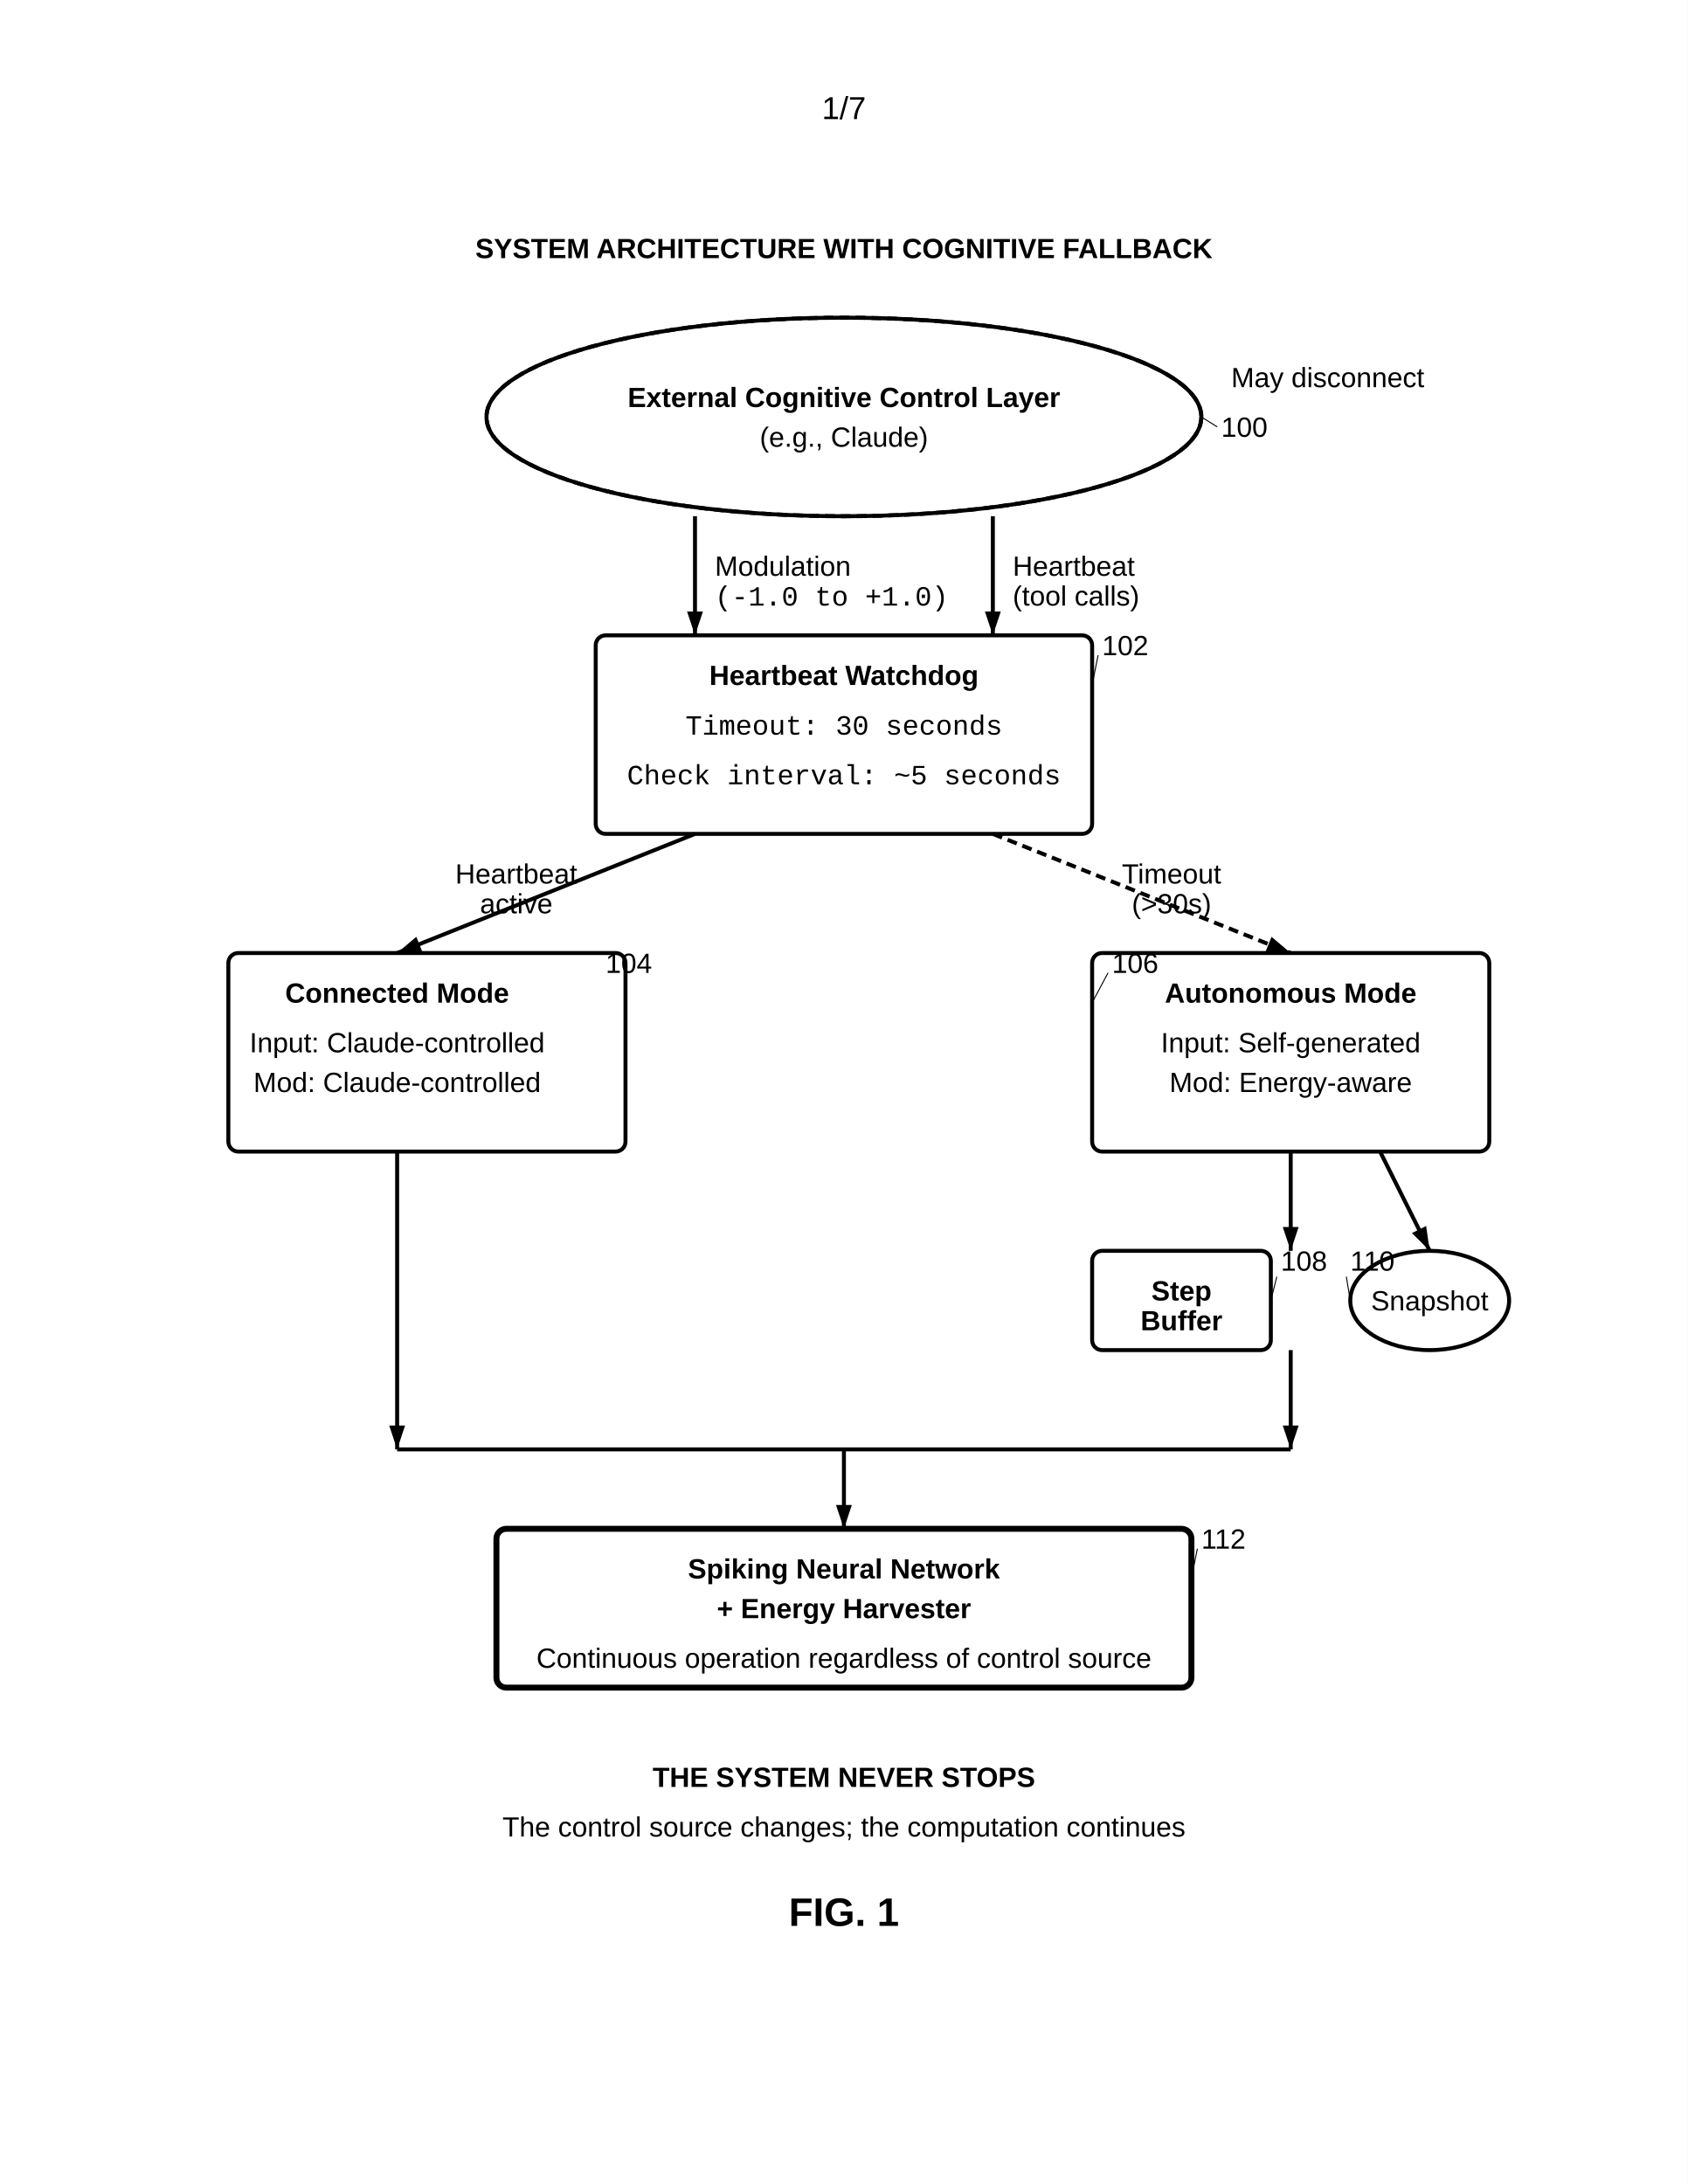
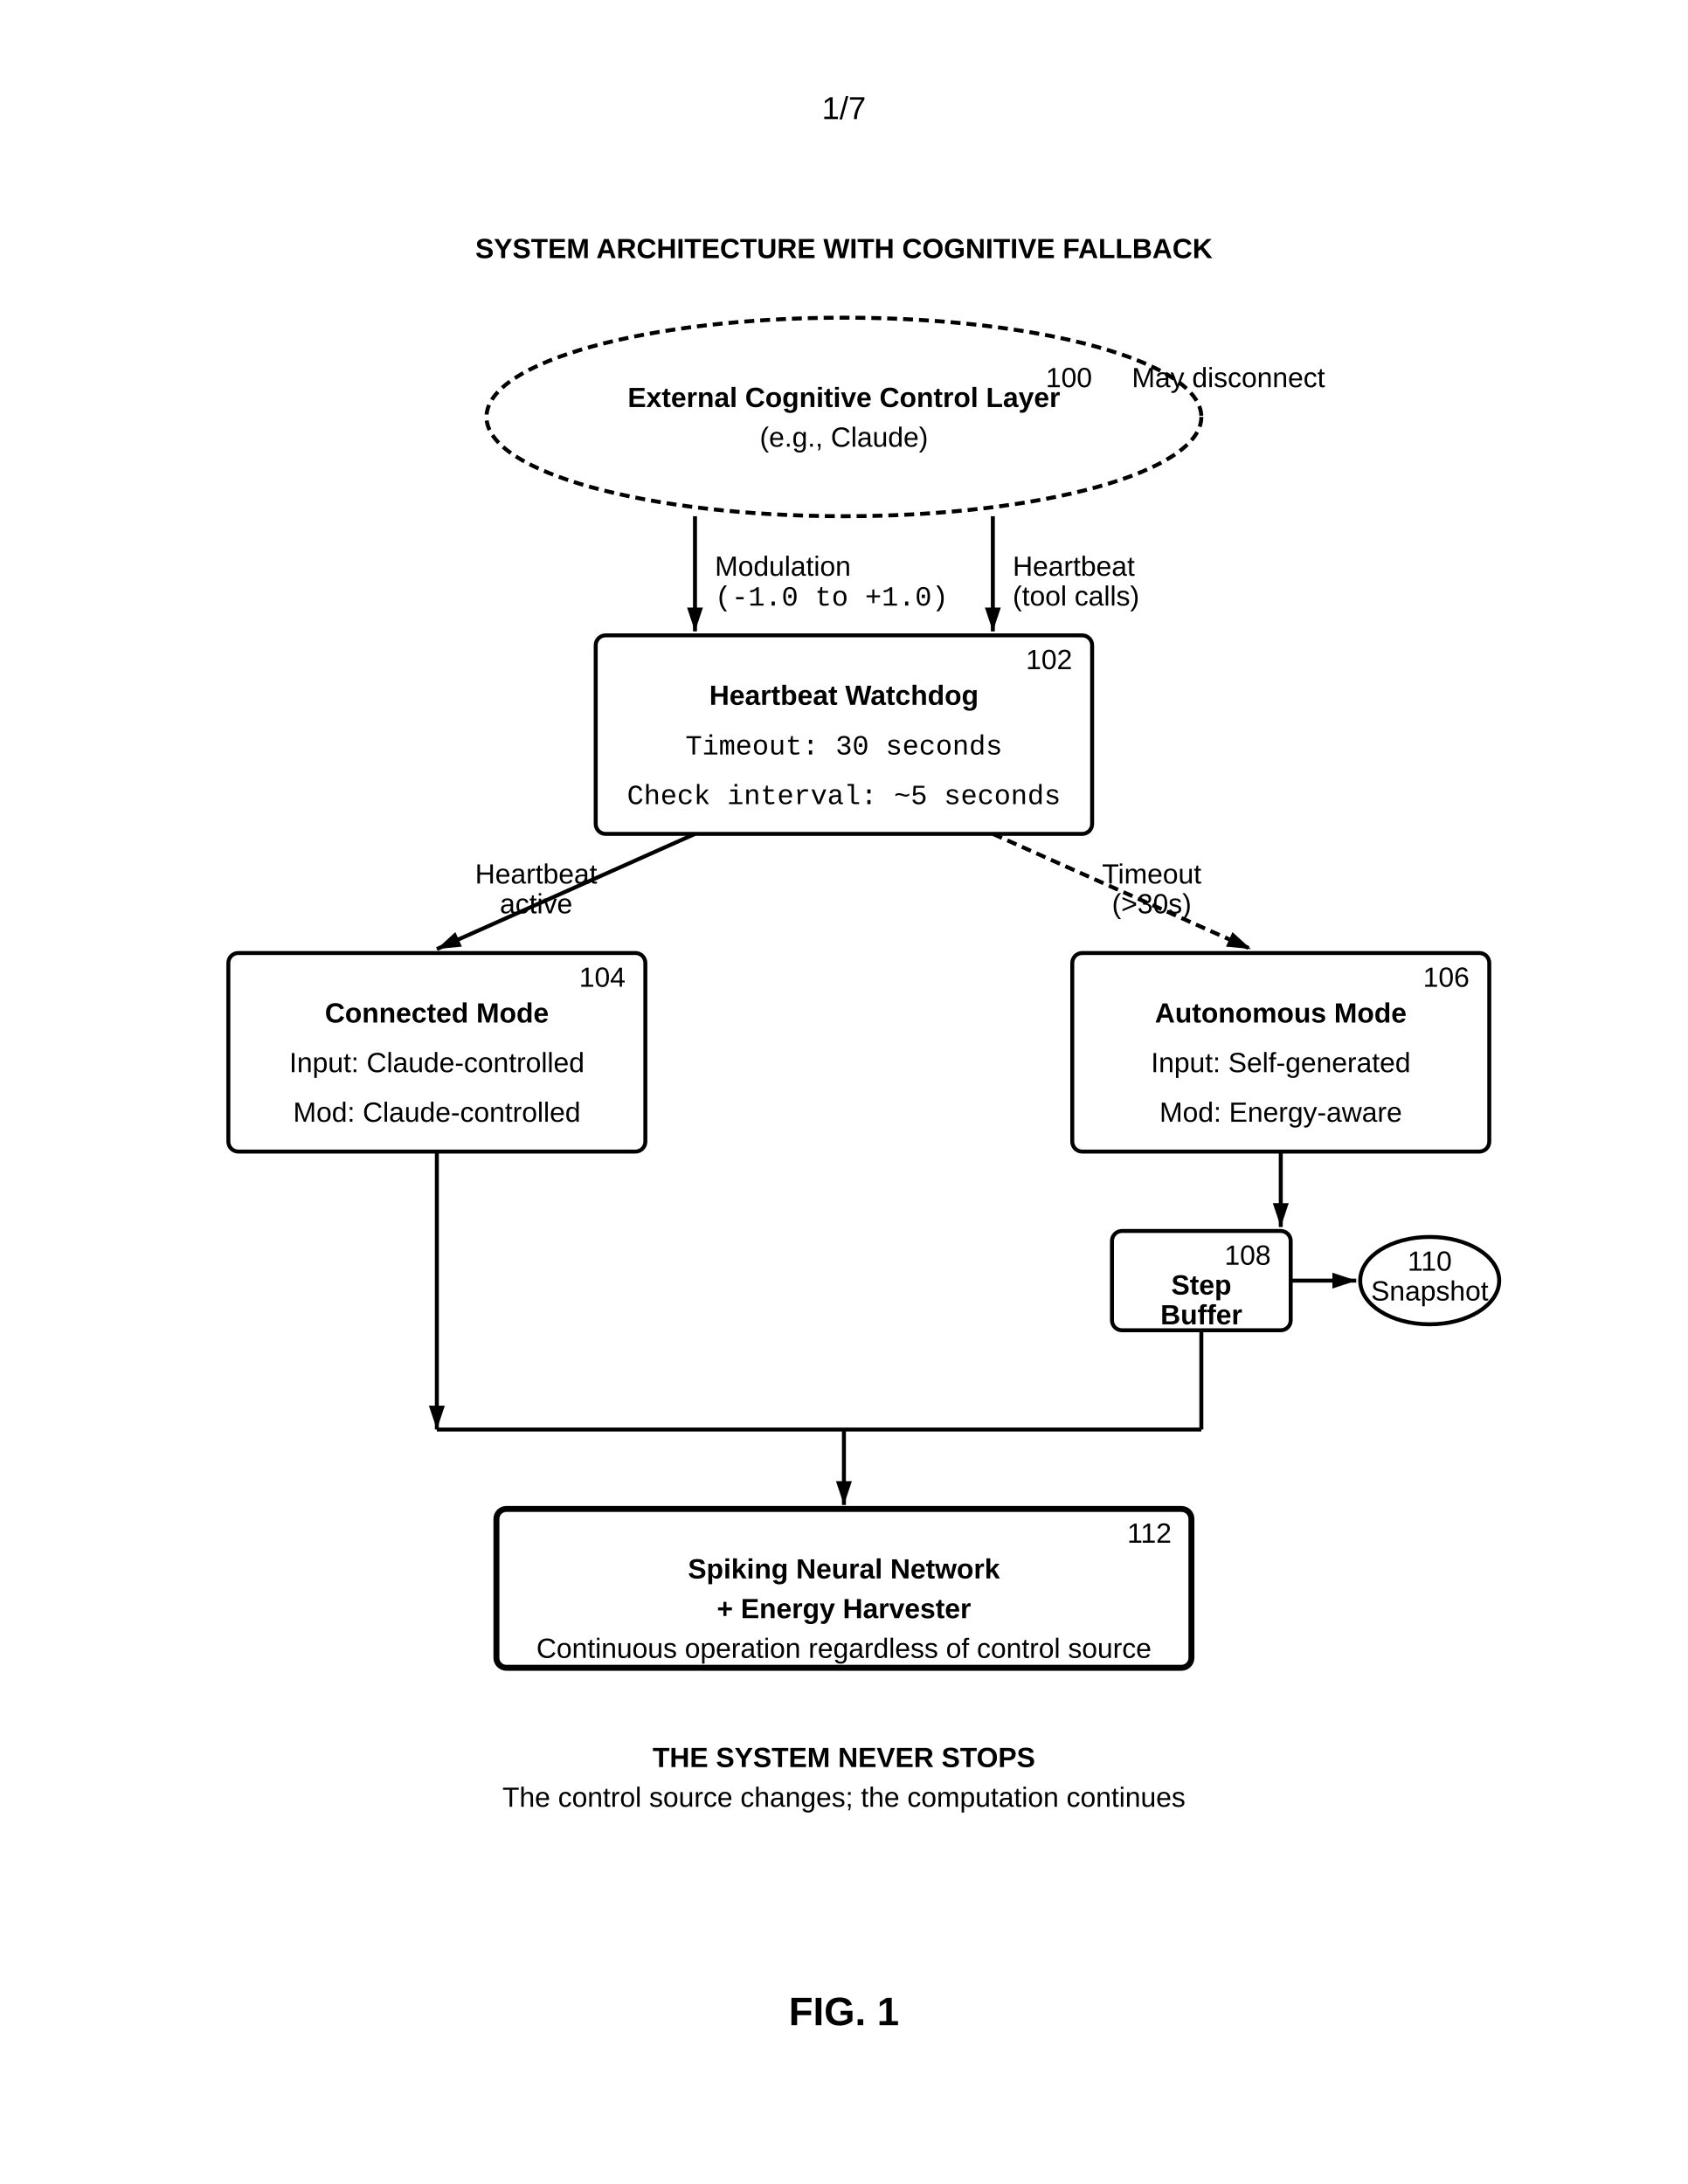
<svg xmlns="http://www.w3.org/2000/svg" width="8.5in" height="11in" viewBox="0 0 850 1100">
  <defs>
    <marker id="ah" markerWidth="6" markerHeight="4" refX="6" refY="2" orient="auto">
      <polygon points="0 0, 6 2, 0 4" fill="black" />
    </marker>
-     <pattern id="hatch" patternUnits="userSpaceOnUse" width="8" height="8" patternTransform="rotate(45)">
-       <line x1="0" y1="0" x2="0" y2="8" stroke="black" stroke-width="1" />
-     </pattern>
-     <pattern id="hatchLight" patternUnits="userSpaceOnUse" width="12" height="12" patternTransform="rotate(45)">
-       <line x1="0" y1="0" x2="0" y2="12" stroke="black" stroke-width="0.5" />
-     </pattern>
  </defs>
  <rect width="100%" height="100%" fill="white" />
  <text x="425" y="60" font-family="Arial, sans-serif" font-size="16" text-anchor="middle">1/7</text>
-   <g transform="translate(0, 50)">
-     <text x="425" y="80" font-family="Arial, sans-serif" font-size="14" font-weight="bold" text-anchor="middle">SYSTEM ARCHITECTURE WITH COGNITIVE FALLBACK</text>
-     <ellipse cx="425" cy="160" rx="180" ry="50" fill="none" stroke="black" stroke-width="2" />
-     <ellipse cx="425" cy="160" rx="180" ry="50" fill="none" stroke="black" stroke-width="2" stroke-dasharray="5,3" />
-     <text x="425" y="155" font-family="Arial, sans-serif" font-size="14" font-weight="bold" text-anchor="middle">External Cognitive Control Layer</text>
-     <text x="425" y="175" font-family="Arial, sans-serif" font-size="14" text-anchor="middle">(e.g., Claude)</text>
-     <text x="620" y="145" font-family="Arial, sans-serif" font-size="14" text-anchor="start">May disconnect</text>
-     <text x="615" y="170" font-family="Arial, sans-serif" font-size="14" text-anchor="start">100</text>
-     <line x1="613" y1="165" x2="605" y2="160" stroke="black" stroke-width="0.5" />
-     <line x1="350" y1="210" x2="350" y2="270" stroke="black" stroke-width="2" marker-end="url(#ah)" />
-     <text x="360" y="240" font-family="Arial, sans-serif" font-size="14" text-anchor="start">Modulation</text>
-     <text x="360" y="255" font-family="Courier New, monospace" font-size="14" text-anchor="start">(-1.0 to +1.0)</text>
-     <line x1="500" y1="210" x2="500" y2="270" stroke="black" stroke-width="2" marker-end="url(#ah)" />
-     <text x="510" y="240" font-family="Arial, sans-serif" font-size="14" text-anchor="start">Heartbeat</text>
-     <text x="510" y="255" font-family="Arial, sans-serif" font-size="14" text-anchor="start">(tool calls)</text>
-     <rect x="300" y="270" width="250" height="100" rx="5" fill="none" stroke="black" stroke-width="2" />
-     <text x="425" y="295" font-family="Arial, sans-serif" font-size="14" font-weight="bold" text-anchor="middle">Heartbeat Watchdog</text>
-     <text x="425" y="320" font-family="Courier New, monospace" font-size="14" text-anchor="middle">Timeout: 30 seconds</text>
-     <text x="425" y="345" font-family="Courier New, monospace" font-size="14" text-anchor="middle">Check interval: ~5 seconds</text>
-     <text x="555" y="280" font-family="Arial, sans-serif" font-size="14" text-anchor="start">102</text>
-     <line x1="553" y1="280" x2="550" y2="295" stroke="black" stroke-width="0.5" />
-     <line x1="350" y1="370" x2="200" y2="430" stroke="black" stroke-width="2" marker-end="url(#ah)" />
-     <text x="260" y="395" font-family="Arial, sans-serif" font-size="14" text-anchor="middle">Heartbeat</text>
-     <text x="260" y="410" font-family="Arial, sans-serif" font-size="14" text-anchor="middle">active</text>
-     <line x1="500" y1="370" x2="650" y2="430" stroke="black" stroke-width="2" stroke-dasharray="5,3" marker-end="url(#ah)" />
-     <text x="590" y="395" font-family="Arial, sans-serif" font-size="14" text-anchor="middle">Timeout</text>
-     <text x="590" y="410" font-family="Arial, sans-serif" font-size="14" text-anchor="middle">(&gt;30s)</text>
-     <rect x="115" y="430" width="200" height="100" rx="5" fill="none" stroke="black" stroke-width="2" />
-     <text x="200" y="455" font-family="Arial, sans-serif" font-size="14" font-weight="bold" text-anchor="middle">Connected Mode</text>
-     <text x="200" y="480" font-family="Arial, sans-serif" font-size="14" text-anchor="middle">Input: Claude-controlled</text>
-     <text x="200" y="500" font-family="Arial, sans-serif" font-size="14" text-anchor="middle">Mod: Claude-controlled</text>
-     <text x="305" y="440" font-family="Arial, sans-serif" font-size="14" text-anchor="start">104</text>
-     <line x1="315" y1="443" x2="315" y2="455" stroke="black" stroke-width="0.5" />
-     <rect x="550" y="430" width="200" height="100" rx="5" fill="none" stroke="black" stroke-width="2" />
-     <text x="650" y="455" font-family="Arial, sans-serif" font-size="14" font-weight="bold" text-anchor="middle">Autonomous Mode</text>
-     <text x="650" y="480" font-family="Arial, sans-serif" font-size="14" text-anchor="middle">Input: Self-generated</text>
-     <text x="650" y="500" font-family="Arial, sans-serif" font-size="14" text-anchor="middle">Mod: Energy-aware</text>
-     <text x="560" y="440" font-family="Arial, sans-serif" font-size="14" text-anchor="start">106</text>
-     <line x1="558" y1="440" x2="550" y2="455" stroke="black" stroke-width="0.5" />
-     <line x1="650" y1="530" x2="650" y2="580" stroke="black" stroke-width="2" marker-end="url(#ah)" />
-     <rect x="550" y="580" width="90" height="50" rx="5" fill="none" stroke="black" stroke-width="2" />
-     <text x="595" y="605" font-family="Arial, sans-serif" font-size="14" font-weight="bold" text-anchor="middle">Step</text>
-     <text x="595" y="620" font-family="Arial, sans-serif" font-size="14" font-weight="bold" text-anchor="middle">Buffer</text>
-     <text x="645" y="590" font-family="Arial, sans-serif" font-size="14" text-anchor="start">108</text>
-     <line x1="643" y1="593" x2="640" y2="605" stroke="black" stroke-width="0.5" />
-     <ellipse cx="720" cy="605" rx="40" ry="25" fill="none" stroke="black" stroke-width="2" />
-     <text x="720" y="610" font-family="Arial, sans-serif" font-size="14" text-anchor="middle">Snapshot</text>
-     <text x="680" y="590" font-family="Arial, sans-serif" font-size="14" text-anchor="start">110</text>
-     <line x1="678" y1="593" x2="680" y2="605" stroke="black" stroke-width="0.5" />
-     <line x1="695" y1="530" x2="720" y2="580" stroke="black" stroke-width="2" marker-end="url(#ah)" />
-     <line x1="200" y1="530" x2="200" y2="680" stroke="black" stroke-width="2" marker-end="url(#ah)" />
-     <line x1="650" y1="630" x2="650" y2="680" stroke="black" stroke-width="2" marker-end="url(#ah)" />
-     <line x1="200" y1="680" x2="650" y2="680" stroke="black" stroke-width="2" />
-     <line x1="425" y1="680" x2="425" y2="720" stroke="black" stroke-width="2" marker-end="url(#ah)" />
-     <rect x="250" y="720" width="350" height="80" rx="5" fill="none" stroke="black" stroke-width="3" />
-     <text x="425" y="745" font-family="Arial, sans-serif" font-size="14" font-weight="bold" text-anchor="middle">Spiking Neural Network</text>
-     <text x="425" y="765" font-family="Arial, sans-serif" font-size="14" font-weight="bold" text-anchor="middle">+ Energy Harvester</text>
-     <text x="425" y="790" font-family="Arial, sans-serif" font-size="14" text-anchor="middle">Continuous operation regardless of control source</text>
-     <text x="605" y="730" font-family="Arial, sans-serif" font-size="14" text-anchor="start">112</text>
-     <line x1="603" y1="730" x2="600" y2="745" stroke="black" stroke-width="0.5" />
-     <text x="425" y="850" font-family="Arial, sans-serif" font-size="14" font-weight="bold" text-anchor="middle">THE SYSTEM NEVER STOPS</text>
-     <text x="425" y="875" font-family="Arial, sans-serif" font-size="14" text-anchor="middle">The control source changes; the computation continues</text>
-     <text x="425" y="920" font-family="Arial, sans-serif" font-size="20" font-weight="bold" text-anchor="middle">FIG. 1</text>
-   </g>
+   <text x="425" y="130" font-family="Arial, sans-serif" font-size="14" font-weight="bold" text-anchor="middle">SYSTEM ARCHITECTURE WITH COGNITIVE FALLBACK</text>
+   <ellipse cx="425" cy="210" rx="180" ry="50" fill="none" stroke="black" stroke-width="2" stroke-dasharray="5,3" />
+   <text x="425" y="205" font-family="Arial, sans-serif" font-size="14" font-weight="bold" text-anchor="middle">External Cognitive Control Layer</text>
+   <text x="425" y="225" font-family="Arial, sans-serif" font-size="14" text-anchor="middle">(e.g., Claude)</text>
+   <text x="550" y="195" font-family="Arial, sans-serif" font-size="14" text-anchor="end">100</text>
+   <text x="570" y="195" font-family="Arial, sans-serif" font-size="14" text-anchor="start">May disconnect</text>
+   <line x1="350" y1="260" x2="350" y2="318" stroke="black" stroke-width="2" marker-end="url(#ah)" />
+   <text x="360" y="290" font-family="Arial, sans-serif" font-size="14" text-anchor="start">Modulation</text>
+   <text x="360" y="305" font-family="Courier New, monospace" font-size="14" text-anchor="start">(-1.0 to +1.0)</text>
+   <line x1="500" y1="260" x2="500" y2="318" stroke="black" stroke-width="2" marker-end="url(#ah)" />
+   <text x="510" y="290" font-family="Arial, sans-serif" font-size="14" text-anchor="start">Heartbeat</text>
+   <text x="510" y="305" font-family="Arial, sans-serif" font-size="14" text-anchor="start">(tool calls)</text>
+   <rect x="300" y="320" width="250" height="100" rx="5" fill="none" stroke="black" stroke-width="2" />
+   <text x="540" y="337" font-family="Arial, sans-serif" font-size="14" text-anchor="end">102</text>
+   <text x="425" y="355" font-family="Arial, sans-serif" font-size="14" font-weight="bold" text-anchor="middle">Heartbeat Watchdog</text>
+   <text x="425" y="380" font-family="Courier New, monospace" font-size="14" text-anchor="middle">Timeout: 30 seconds</text>
+   <text x="425" y="405" font-family="Courier New, monospace" font-size="14" text-anchor="middle">Check interval: ~5 seconds</text>
+   <line x1="350" y1="420" x2="220" y2="478" stroke="black" stroke-width="2" marker-end="url(#ah)" />
+   <text x="270" y="445" font-family="Arial, sans-serif" font-size="14" text-anchor="middle">Heartbeat</text>
+   <text x="270" y="460" font-family="Arial, sans-serif" font-size="14" text-anchor="middle">active</text>
+   <line x1="500" y1="420" x2="630" y2="478" stroke="black" stroke-width="2" stroke-dasharray="5,3" marker-end="url(#ah)" />
+   <text x="580" y="445" font-family="Arial, sans-serif" font-size="14" text-anchor="middle">Timeout</text>
+   <text x="580" y="460" font-family="Arial, sans-serif" font-size="14" text-anchor="middle">(&gt;30s)</text>
+   <rect x="115" y="480" width="210" height="100" rx="5" fill="none" stroke="black" stroke-width="2" />
+   <text x="315" y="497" font-family="Arial, sans-serif" font-size="14" text-anchor="end">104</text>
+   <text x="220" y="515" font-family="Arial, sans-serif" font-size="14" font-weight="bold" text-anchor="middle">Connected Mode</text>
+   <text x="220" y="540" font-family="Arial, sans-serif" font-size="14" text-anchor="middle">Input: Claude-controlled</text>
+   <text x="220" y="565" font-family="Arial, sans-serif" font-size="14" text-anchor="middle">Mod: Claude-controlled</text>
+   <rect x="540" y="480" width="210" height="100" rx="5" fill="none" stroke="black" stroke-width="2" />
+   <text x="740" y="497" font-family="Arial, sans-serif" font-size="14" text-anchor="end">106</text>
+   <text x="645" y="515" font-family="Arial, sans-serif" font-size="14" font-weight="bold" text-anchor="middle">Autonomous Mode</text>
+   <text x="645" y="540" font-family="Arial, sans-serif" font-size="14" text-anchor="middle">Input: Self-generated</text>
+   <text x="645" y="565" font-family="Arial, sans-serif" font-size="14" text-anchor="middle">Mod: Energy-aware</text>
+   <line x1="645" y1="580" x2="645" y2="618" stroke="black" stroke-width="2" marker-end="url(#ah)" />
+   <rect x="560" y="620" width="90" height="50" rx="5" fill="none" stroke="black" stroke-width="2" />
+   <text x="640" y="637" font-family="Arial, sans-serif" font-size="14" text-anchor="end">108</text>
+   <text x="605" y="652" font-family="Arial, sans-serif" font-size="14" font-weight="bold" text-anchor="middle">Step</text>
+   <text x="605" y="667" font-family="Arial, sans-serif" font-size="14" font-weight="bold" text-anchor="middle">Buffer</text>
+   <line x1="650" y1="645" x2="683" y2="645" stroke="black" stroke-width="2" marker-end="url(#ah)" />
+   <ellipse cx="720" cy="645" rx="35" ry="22" fill="none" stroke="black" stroke-width="2" />
+   <text x="720" y="640" font-family="Arial, sans-serif" font-size="14" text-anchor="middle">110</text>
+   <text x="720" y="655" font-family="Arial, sans-serif" font-size="14" text-anchor="middle">Snapshot</text>
+   <line x1="220" y1="580" x2="220" y2="720" stroke="black" stroke-width="2" marker-end="url(#ah)" />
+   <line x1="605" y1="670" x2="605" y2="720" stroke="black" stroke-width="2" />
+   <line x1="220" y1="720" x2="605" y2="720" stroke="black" stroke-width="2" />
+   <line x1="425" y1="720" x2="425" y2="758" stroke="black" stroke-width="2" marker-end="url(#ah)" />
+   <rect x="250" y="760" width="350" height="80" rx="5" fill="none" stroke="black" stroke-width="3" />
+   <text x="590" y="777" font-family="Arial, sans-serif" font-size="14" text-anchor="end">112</text>
+   <text x="425" y="795" font-family="Arial, sans-serif" font-size="14" font-weight="bold" text-anchor="middle">Spiking Neural Network</text>
+   <text x="425" y="815" font-family="Arial, sans-serif" font-size="14" font-weight="bold" text-anchor="middle">+ Energy Harvester</text>
+   <text x="425" y="835" font-family="Arial, sans-serif" font-size="14" text-anchor="middle">Continuous operation regardless of control source</text>
+   <text x="425" y="890" font-family="Arial, sans-serif" font-size="14" font-weight="bold" text-anchor="middle">THE SYSTEM NEVER STOPS</text>
+   <text x="425" y="910" font-family="Arial, sans-serif" font-size="14" text-anchor="middle">The control source changes; the computation continues</text>
+   <text x="425" y="1020" font-family="Arial, sans-serif" font-size="20" font-weight="bold" text-anchor="middle">FIG. 1</text>
</svg>
